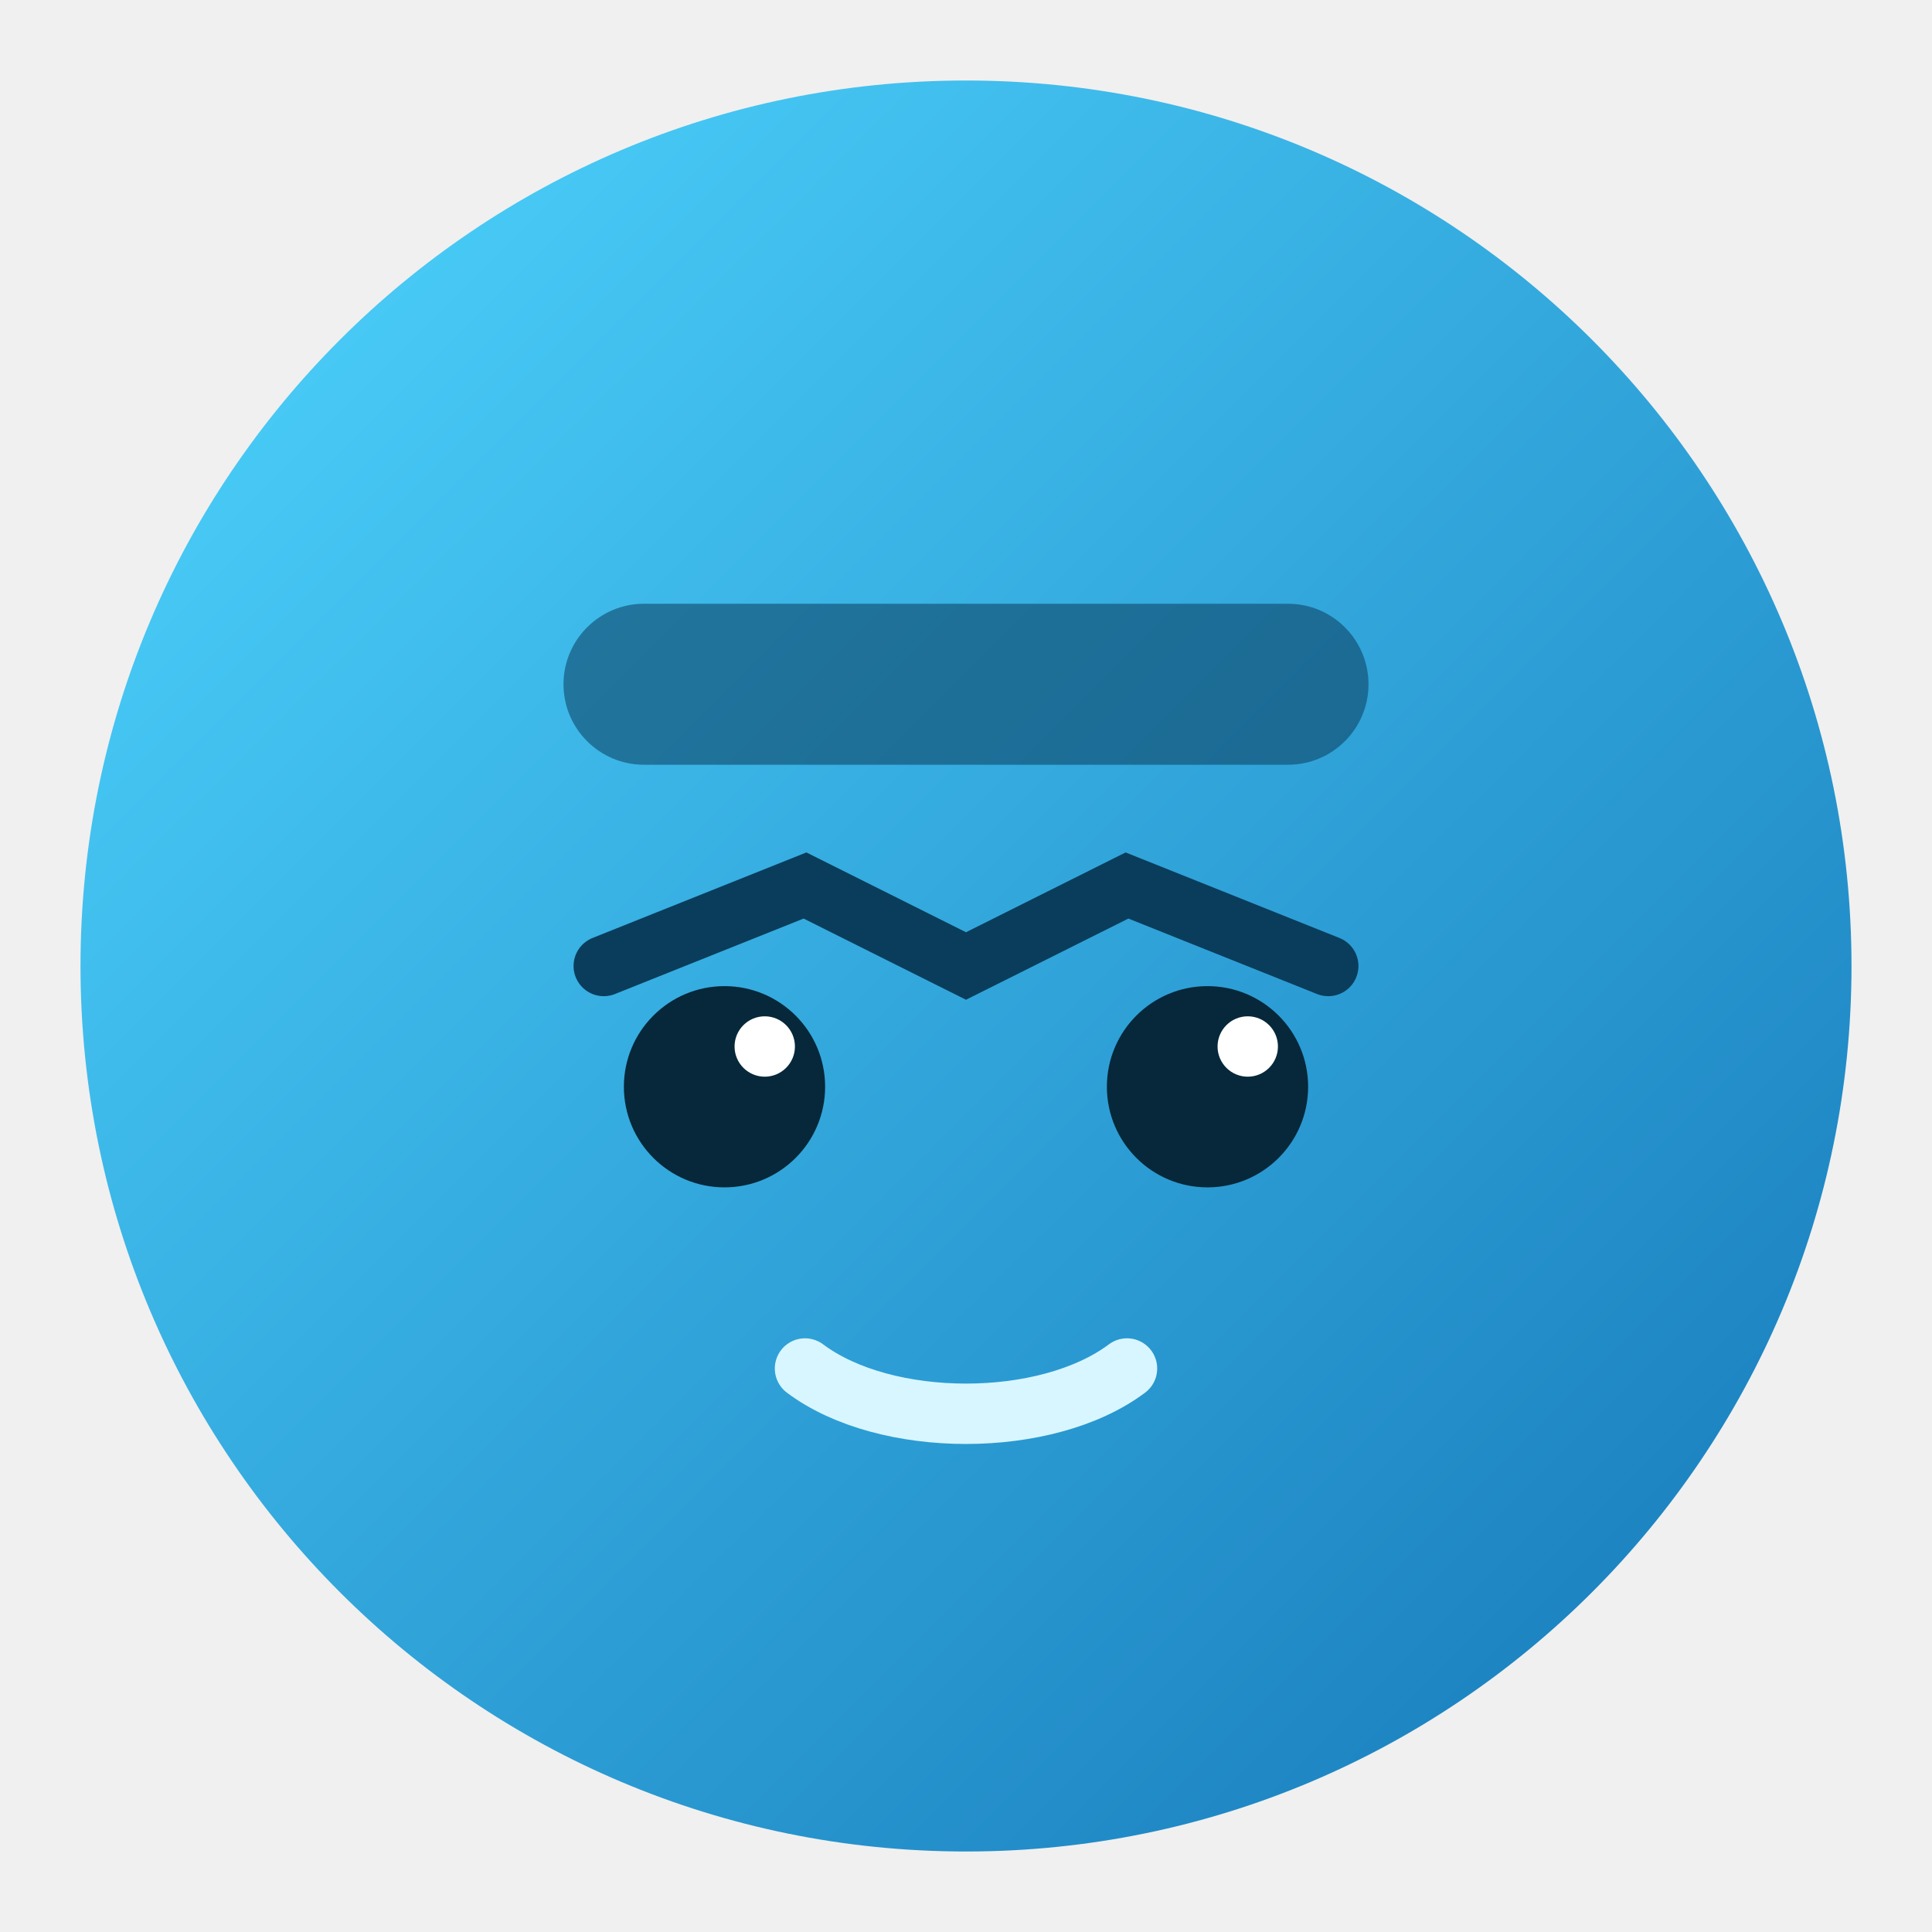
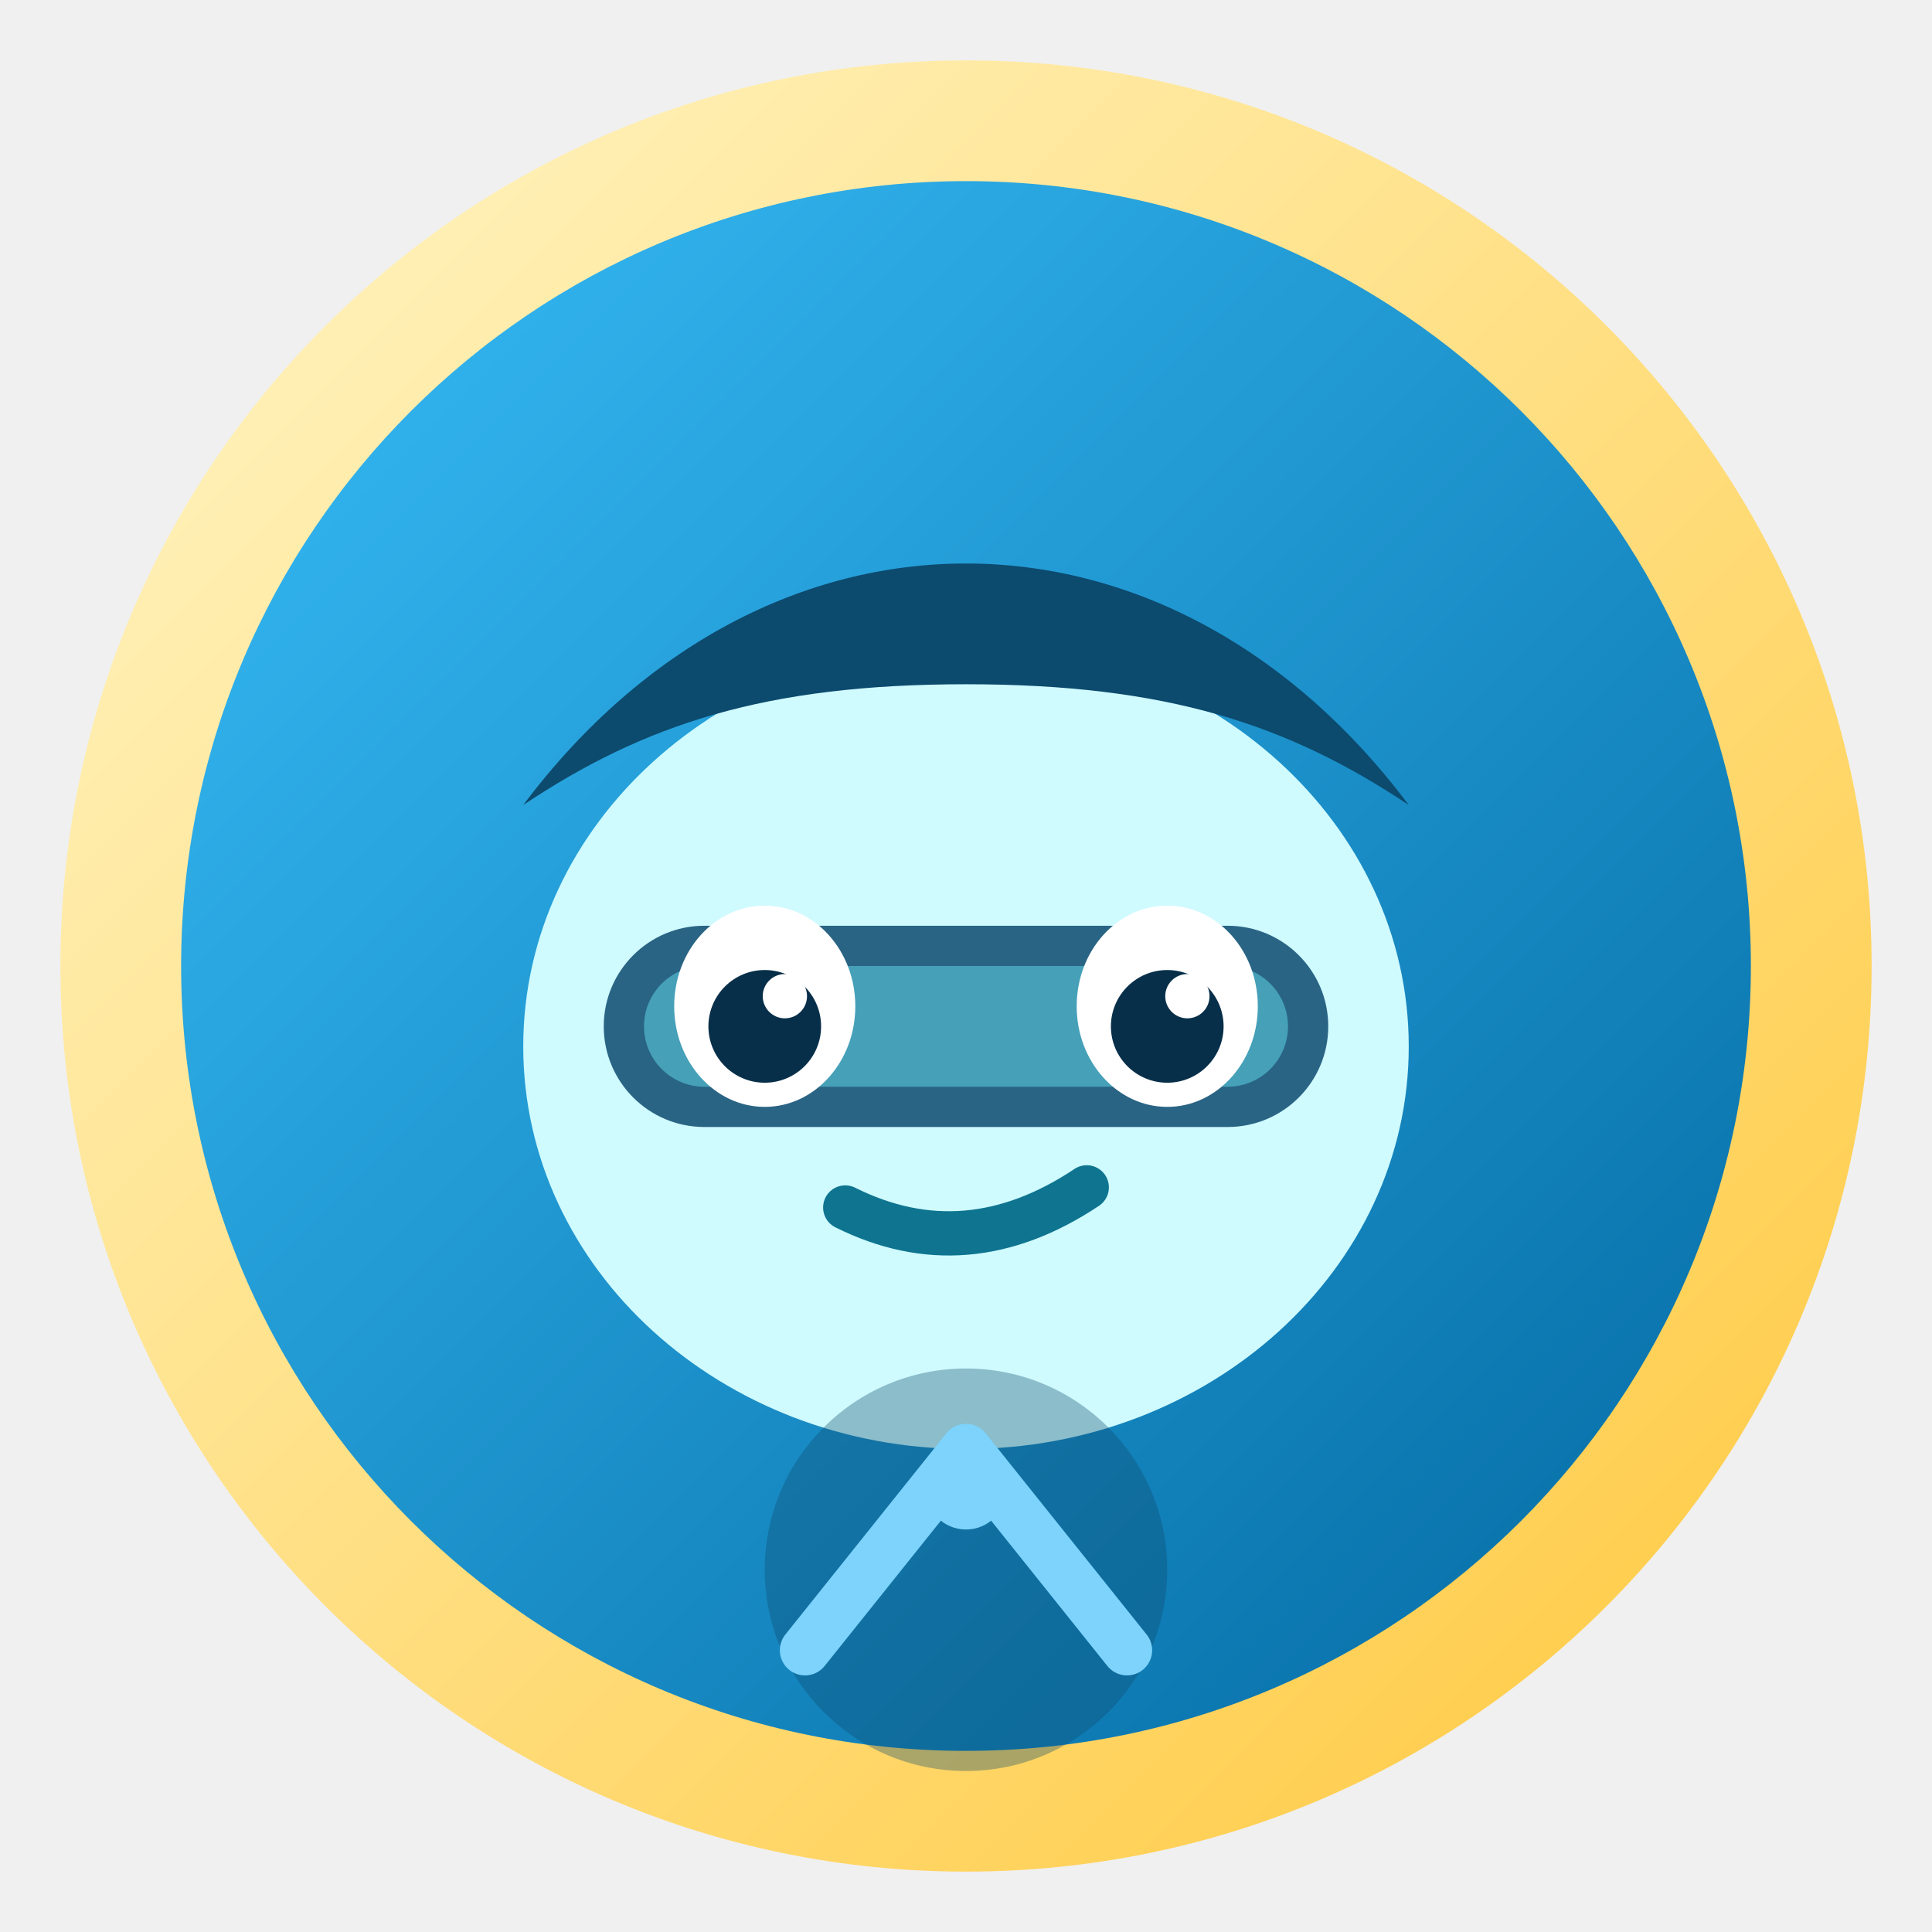
<svg xmlns="http://www.w3.org/2000/svg" viewBox="0 0 96 96" role="img" aria-label="Kiro avatar">
  <defs>
    <linearGradient id="kiro-bg" x1="0%" y1="0%" x2="100%" y2="100%">
-       <stop offset="0%" stop-color="#4fd6ff" />
-       <stop offset="100%" stop-color="#1577b8" />
+       <stop offset="0%" stop-color="#38bdf8" />
+       <stop offset="100%" stop-color="#0369a1" />
+     </linearGradient>
+     <linearGradient id="kiro-ring" x1="0%" y1="0%" x2="100%" y2="100%">
+       <stop offset="0%" stop-color="#fff6c8" />
+       <stop offset="100%" stop-color="#ffc83d" />
    </linearGradient>
  </defs>
-   <circle cx="48" cy="48" r="44" fill="url(#kiro-bg)" />
-   <rect x="28" y="30" width="40" height="8" rx="4" fill="#0a3d5c" opacity="0.55" />
-   <path d="M30 48 L40 44 L48 48 L56 44 L66 48" fill="none" stroke="#0a3d5c" stroke-width="3" stroke-linecap="round" />
-   <circle cx="36" cy="54" r="5" fill="#06283a" />
-   <circle cx="60" cy="54" r="5" fill="#06283a" />
-   <circle cx="38" cy="52" r="1.5" fill="#fff" />
-   <circle cx="62" cy="52" r="1.5" fill="#fff" />
-   <path d="M40 68c4 3 12 3 16 0" fill="none" stroke="#d8f6ff" stroke-width="3" stroke-linecap="round" />
+   <circle cx="48" cy="48" r="45" fill="url(#kiro-ring)" />
+   <circle cx="48" cy="48" r="39" fill="url(#kiro-bg)" />
+   <ellipse cx="48" cy="52" rx="22" ry="20" fill="#cffafe" />
+   <path d="M26 40c6-8 14-12 22-12s16 4 22 12c-6-4-12-6-22-6s-16 2-22 6z" fill="#0c4a6e" />
+   <rect x="30" y="46" width="36" height="10" rx="5" fill="#0c4a6e" opacity="0.85" />
+   <rect x="32" y="48" width="32" height="6" rx="3" fill="#67e8f9" opacity="0.45" />
+   <ellipse cx="38" cy="50" rx="4.5" ry="5" fill="#fff" />
+   <ellipse cx="58" cy="50" rx="4.5" ry="5" fill="#fff" />
+   <circle cx="38" cy="51" r="2.8" fill="#082f49" />
+   <circle cx="58" cy="51" r="2.8" fill="#082f49" />
+   <circle cx="39" cy="49.5" r="1.1" fill="#fff" />
+   <circle cx="59" cy="49.5" r="1.1" fill="#fff" />
+   <path d="M42 60 Q48 63 54 59" fill="none" stroke="#0e7490" stroke-width="2.2" stroke-linecap="round" />
+   <circle cx="48" cy="78" r="10" fill="#0c4a6e" opacity="0.35" />
+   <path d="M40 82 L48 72 L56 82" fill="none" stroke="#7dd3fc" stroke-width="2.5" stroke-linecap="round" stroke-linejoin="round" />
+   <circle cx="48" cy="74" r="2" fill="#7dd3fc" />
</svg>
